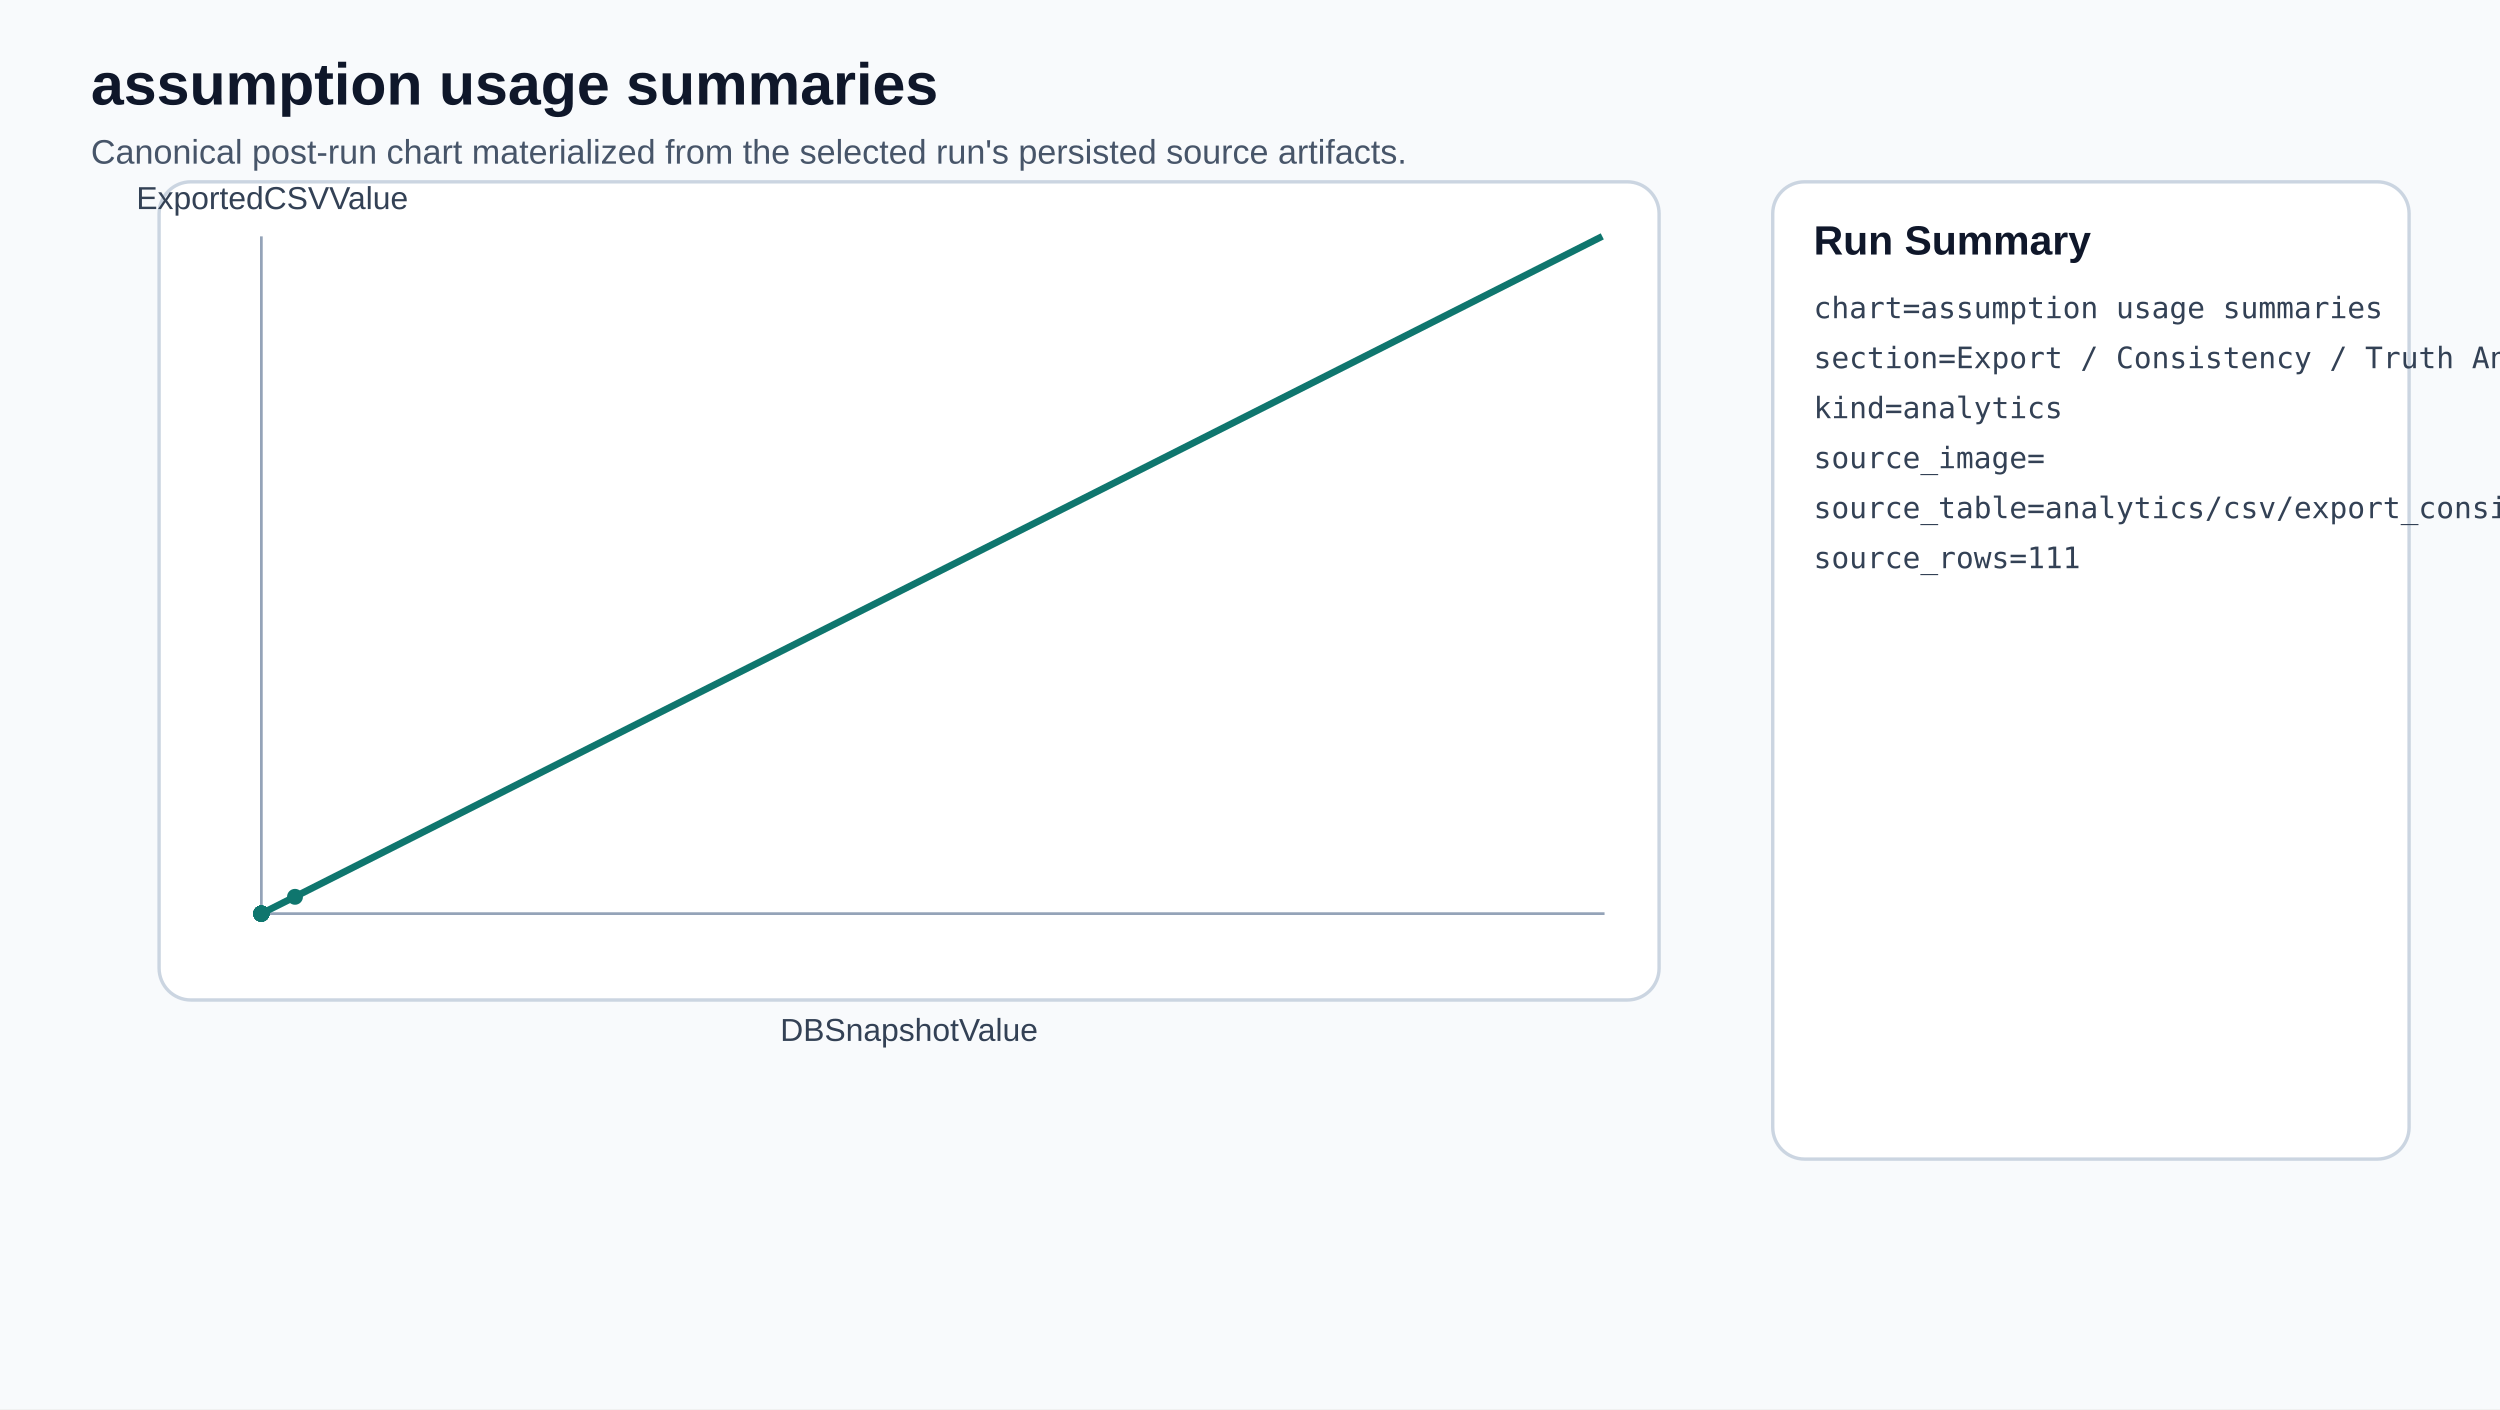
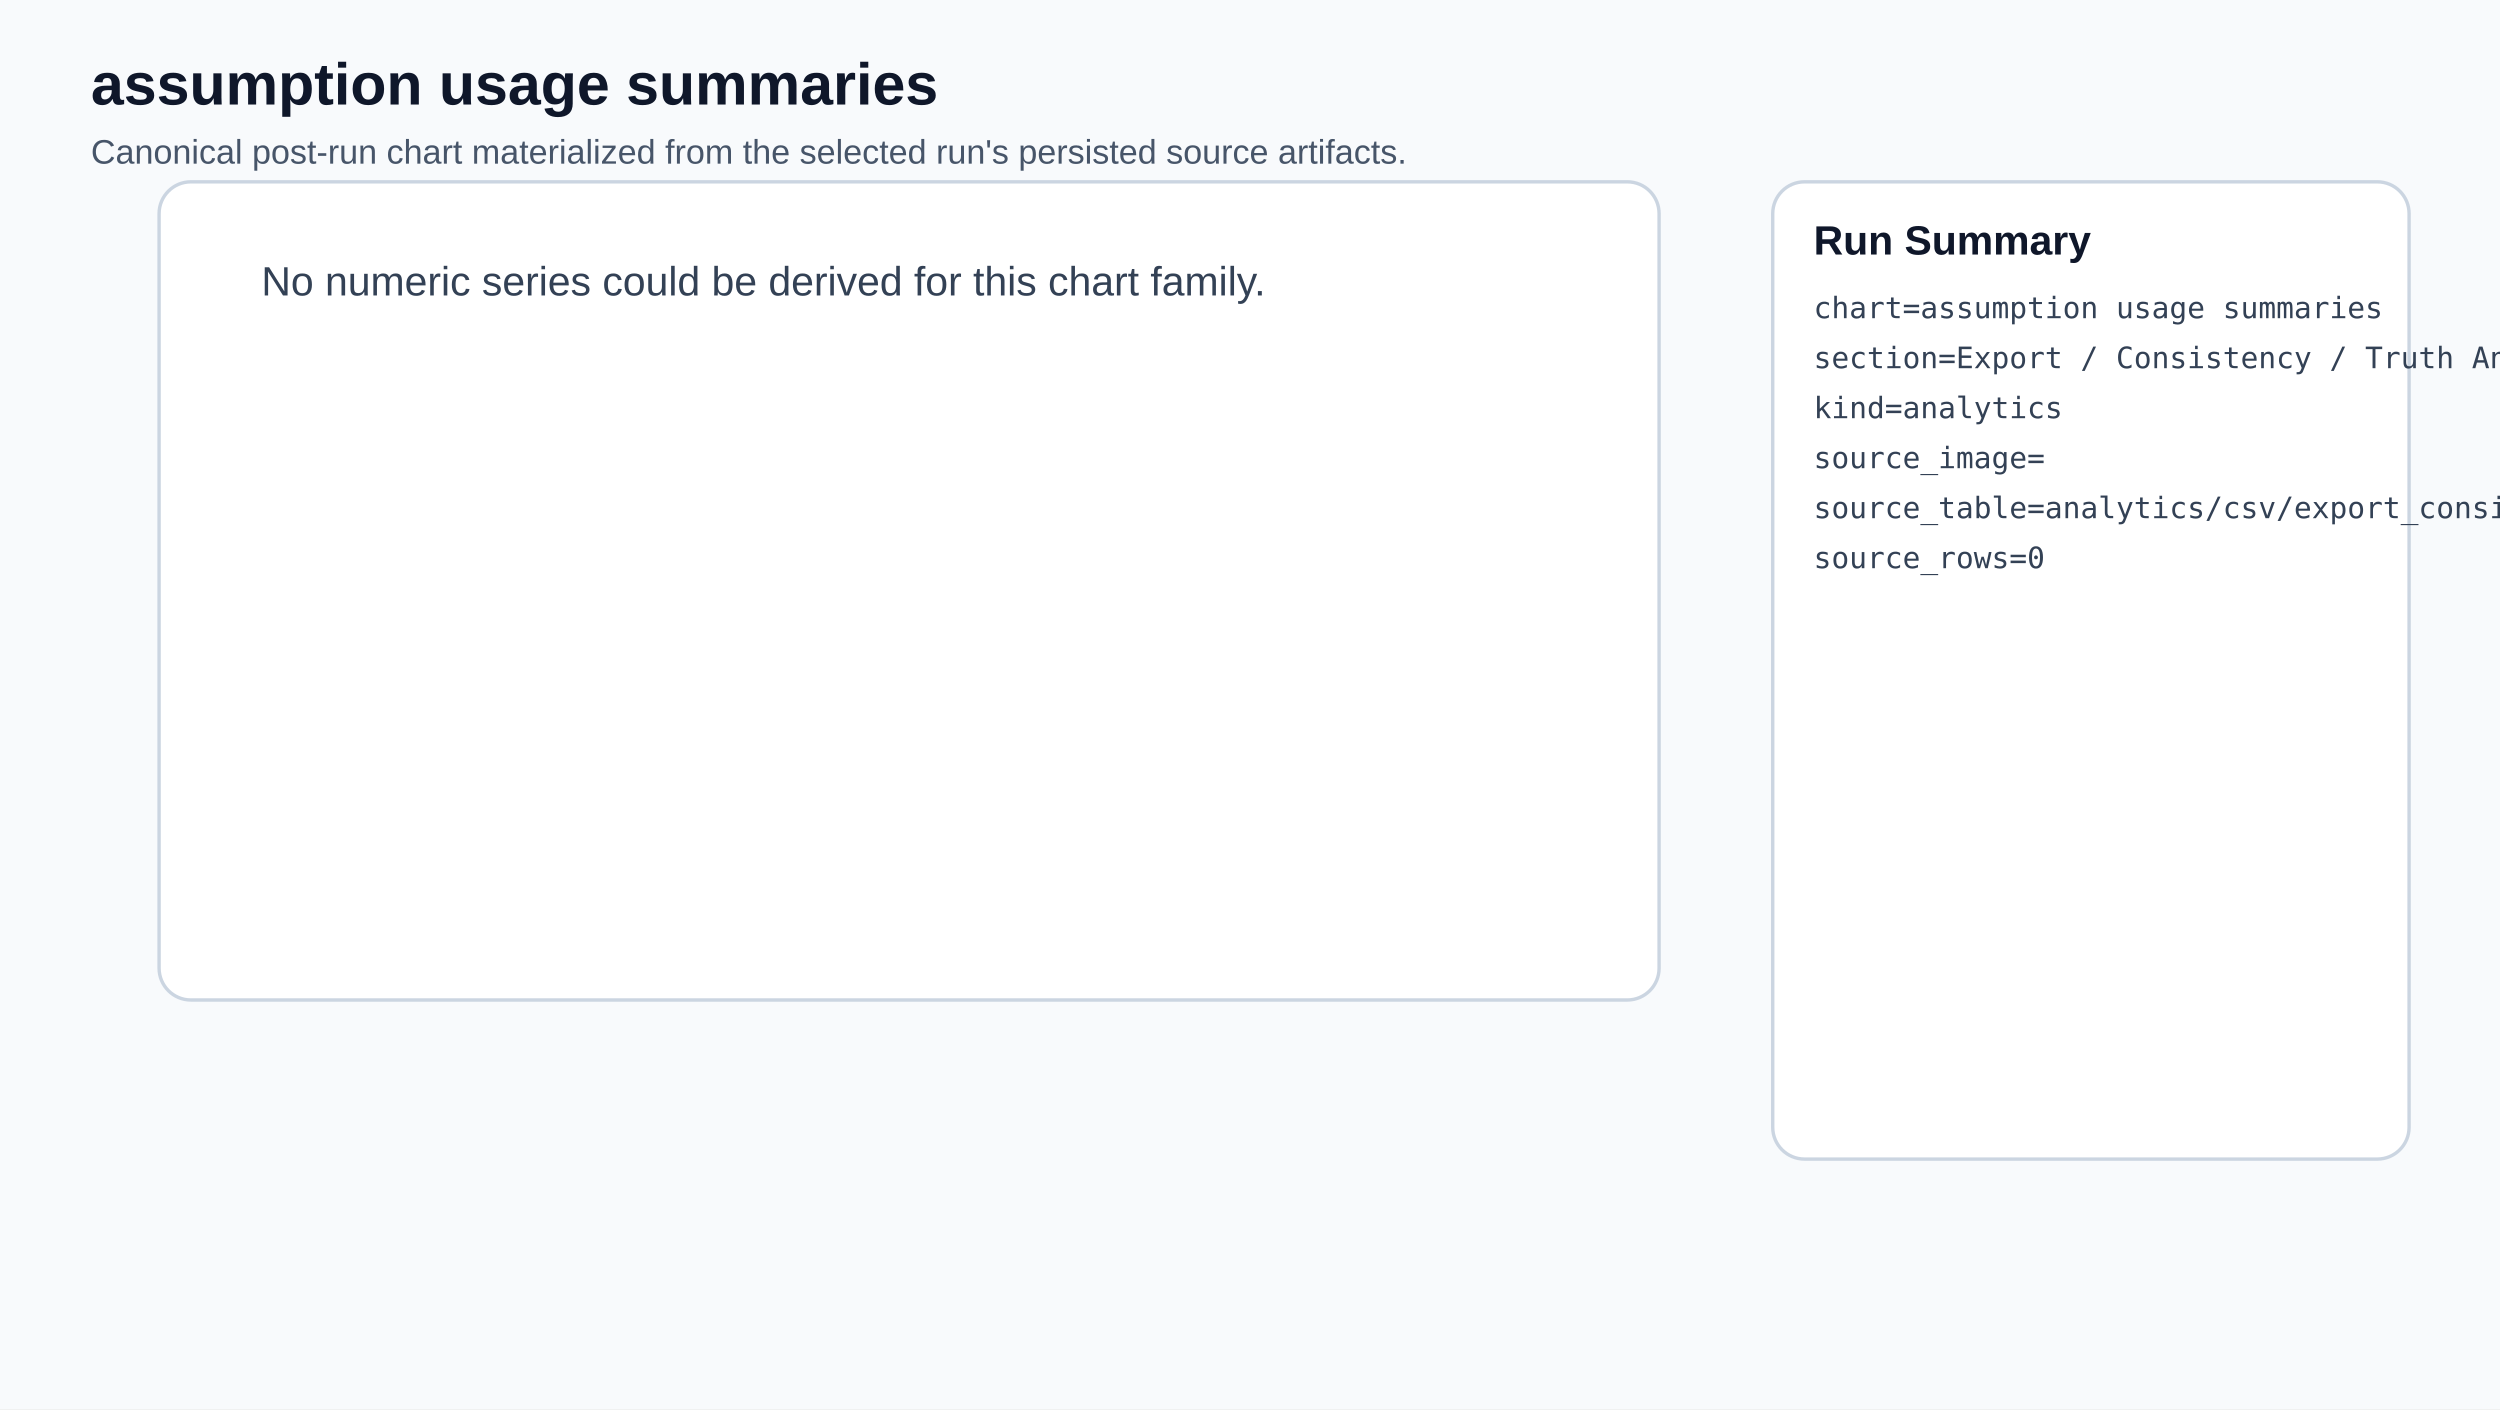
<svg xmlns="http://www.w3.org/2000/svg" width="1100" height="620" viewBox="0 0 1100 620">
  <rect width="100%" height="100%" fill="#f8fafc" />
  <text x="40" y="46" font-family="Segoe UI,Arial,sans-serif" font-size="26" font-weight="700" fill="#0f172a">assumption usage summaries</text>
  <text x="40" y="72" font-family="Segoe UI,Arial,sans-serif" font-size="15" fill="#475569">Canonical post-run chart materialized from the selected run's persisted source artifacts.</text>
  <rect x="70" y="80" width="660" height="360" rx="14" fill="#ffffff" stroke="#cbd5e1" stroke-width="1.5" />
-   <line x1="115" y1="402" x2="706" y2="402" stroke="#94a3b8" stroke-width="1.2" />
-   <line x1="115" y1="104" x2="115" y2="402" stroke="#94a3b8" stroke-width="1.2" />
-   <polyline fill="none" stroke="#0f766e" stroke-width="3" points="115.0,402.0 115.0,402.0 115.0,402.0 115.0,402.0 115.0,402.0 705.0,104.0 129.8,394.6 115.0,402.0 115.0,402.0 115.0,402.0 115.0,402.0 115.0,402.0 115.0,402.0 115.0,402.0 115.0,402.0 115.0,402.0 115.0,402.0 115.0,402.0 115.0,402.0 115.0,402.0 115.0,402.0 115.0,402.0 115.0,402.0 115.0,402.0 115.0,402.0 115.0,402.0 115.0,402.0 115.0,402.0 115.0,402.0 115.0,402.0 115.0,402.0 115.0,402.0 115.0,402.0 115.0,402.0 115.0,402.0 115.0,402.0 115.0,402.0 115.0,402.0 115.0,402.0 115.0,402.0 115.0,402.0 115.0,402.0 115.0,402.0 115.0,402.0 115.0,402.0 115.0,402.0 115.0,402.0 115.0,402.0 115.0,402.0 115.0,402.0 115.0,402.0 115.0,402.0 115.0,402.0 115.0,402.0 115.0,402.0 115.0,402.0 115.0,402.0 115.0,402.0 115.0,402.0 115.0,402.0 115.0,402.0 115.0,402.0 115.0,402.0 115.0,402.0 115.0,402.0" />
-   <circle cx="115.0" cy="402.0" r="3.5" fill="#0f766e" />
-   <circle cx="115.0" cy="402.0" r="3.5" fill="#0f766e" />
-   <circle cx="115.0" cy="402.0" r="3.5" fill="#0f766e" />
-   <circle cx="129.8" cy="394.6" r="3.5" fill="#0f766e" />
-   <circle cx="115.0" cy="402.0" r="3.5" fill="#0f766e" />
-   <circle cx="115.0" cy="402.0" r="3.5" fill="#0f766e" />
-   <circle cx="115.0" cy="402.0" r="3.5" fill="#0f766e" />
-   <circle cx="115.0" cy="402.0" r="3.5" fill="#0f766e" />
-   <circle cx="115.0" cy="402.0" r="3.5" fill="#0f766e" />
-   <circle cx="115.0" cy="402.0" r="3.5" fill="#0f766e" />
-   <circle cx="115.0" cy="402.0" r="3.5" fill="#0f766e" />
-   <circle cx="115.0" cy="402.0" r="3.5" fill="#0f766e" />
-   <circle cx="115.0" cy="402.0" r="3.5" fill="#0f766e" />
-   <circle cx="115.0" cy="402.0" r="3.5" fill="#0f766e" />
-   <circle cx="115.0" cy="402.0" r="3.5" fill="#0f766e" />
-   <circle cx="115.0" cy="402.0" r="3.5" fill="#0f766e" />
-   <circle cx="115.0" cy="402.0" r="3.5" fill="#0f766e" />
-   <circle cx="115.0" cy="402.0" r="3.5" fill="#0f766e" />
-   <circle cx="115.0" cy="402.0" r="3.5" fill="#0f766e" />
-   <circle cx="115.0" cy="402.0" r="3.5" fill="#0f766e" />
-   <circle cx="115.0" cy="402.0" r="3.5" fill="#0f766e" />
-   <circle cx="115.0" cy="402.0" r="3.5" fill="#0f766e" />
-   <circle cx="115.0" cy="402.0" r="3.5" fill="#0f766e" />
-   <circle cx="115.0" cy="402.0" r="3.5" fill="#0f766e" />
-   <circle cx="115.0" cy="402.0" r="3.5" fill="#0f766e" />
-   <circle cx="115.0" cy="402.0" r="3.5" fill="#0f766e" />
-   <circle cx="115.0" cy="402.0" r="3.5" fill="#0f766e" />
-   <circle cx="115.0" cy="402.0" r="3.5" fill="#0f766e" />
-   <circle cx="115.0" cy="402.0" r="3.5" fill="#0f766e" />
-   <circle cx="115.0" cy="402.0" r="3.5" fill="#0f766e" />
-   <circle cx="115.0" cy="402.0" r="3.5" fill="#0f766e" />
-   <circle cx="115.0" cy="402.0" r="3.5" fill="#0f766e" />
-   <circle cx="115.0" cy="402.0" r="3.5" fill="#0f766e" />
-   <text x="400.0" y="458" text-anchor="middle" font-family="Segoe UI,Arial,sans-serif" font-size="14" fill="#334155">DBSnapshotValue</text>
-   <text x="60" y="92" font-family="Segoe UI,Arial,sans-serif" font-size="14" fill="#334155">ExportedCSVValue</text>
+   <text x="115" y="130" font-family="Segoe UI,Arial,sans-serif" font-size="18" fill="#334155">No numeric series could be derived for this chart family.</text>
  <rect x="780" y="80" width="280" height="430" rx="14" fill="#ffffff" stroke="#cbd5e1" stroke-width="1.5" />
  <text x="798" y="112" font-family="Segoe UI,Arial,sans-serif" font-size="18" font-weight="700" fill="#0f172a">Run Summary</text>
  <text x="798" y="140" font-family="Consolas,Segoe UI Mono,monospace" font-size="13" fill="#334155">chart=assumption usage summaries</text>
  <text x="798" y="162" font-family="Consolas,Segoe UI Mono,monospace" font-size="13" fill="#334155">section=Export / Consistency / Truth Analytics</text>
  <text x="798" y="184" font-family="Consolas,Segoe UI Mono,monospace" font-size="13" fill="#334155">kind=analytics</text>
  <text x="798" y="206" font-family="Consolas,Segoe UI Mono,monospace" font-size="13" fill="#334155">source_image=</text>
  <text x="798" y="228" font-family="Consolas,Segoe UI Mono,monospace" font-size="13" fill="#334155">source_table=analytics/csv/export_consistency_analytics.csv</text>
-   <text x="798" y="250" font-family="Consolas,Segoe UI Mono,monospace" font-size="13" fill="#334155">source_rows=111</text>
+   <text x="798" y="250" font-family="Consolas,Segoe UI Mono,monospace" font-size="13" fill="#334155">source_rows=0</text>
</svg>
